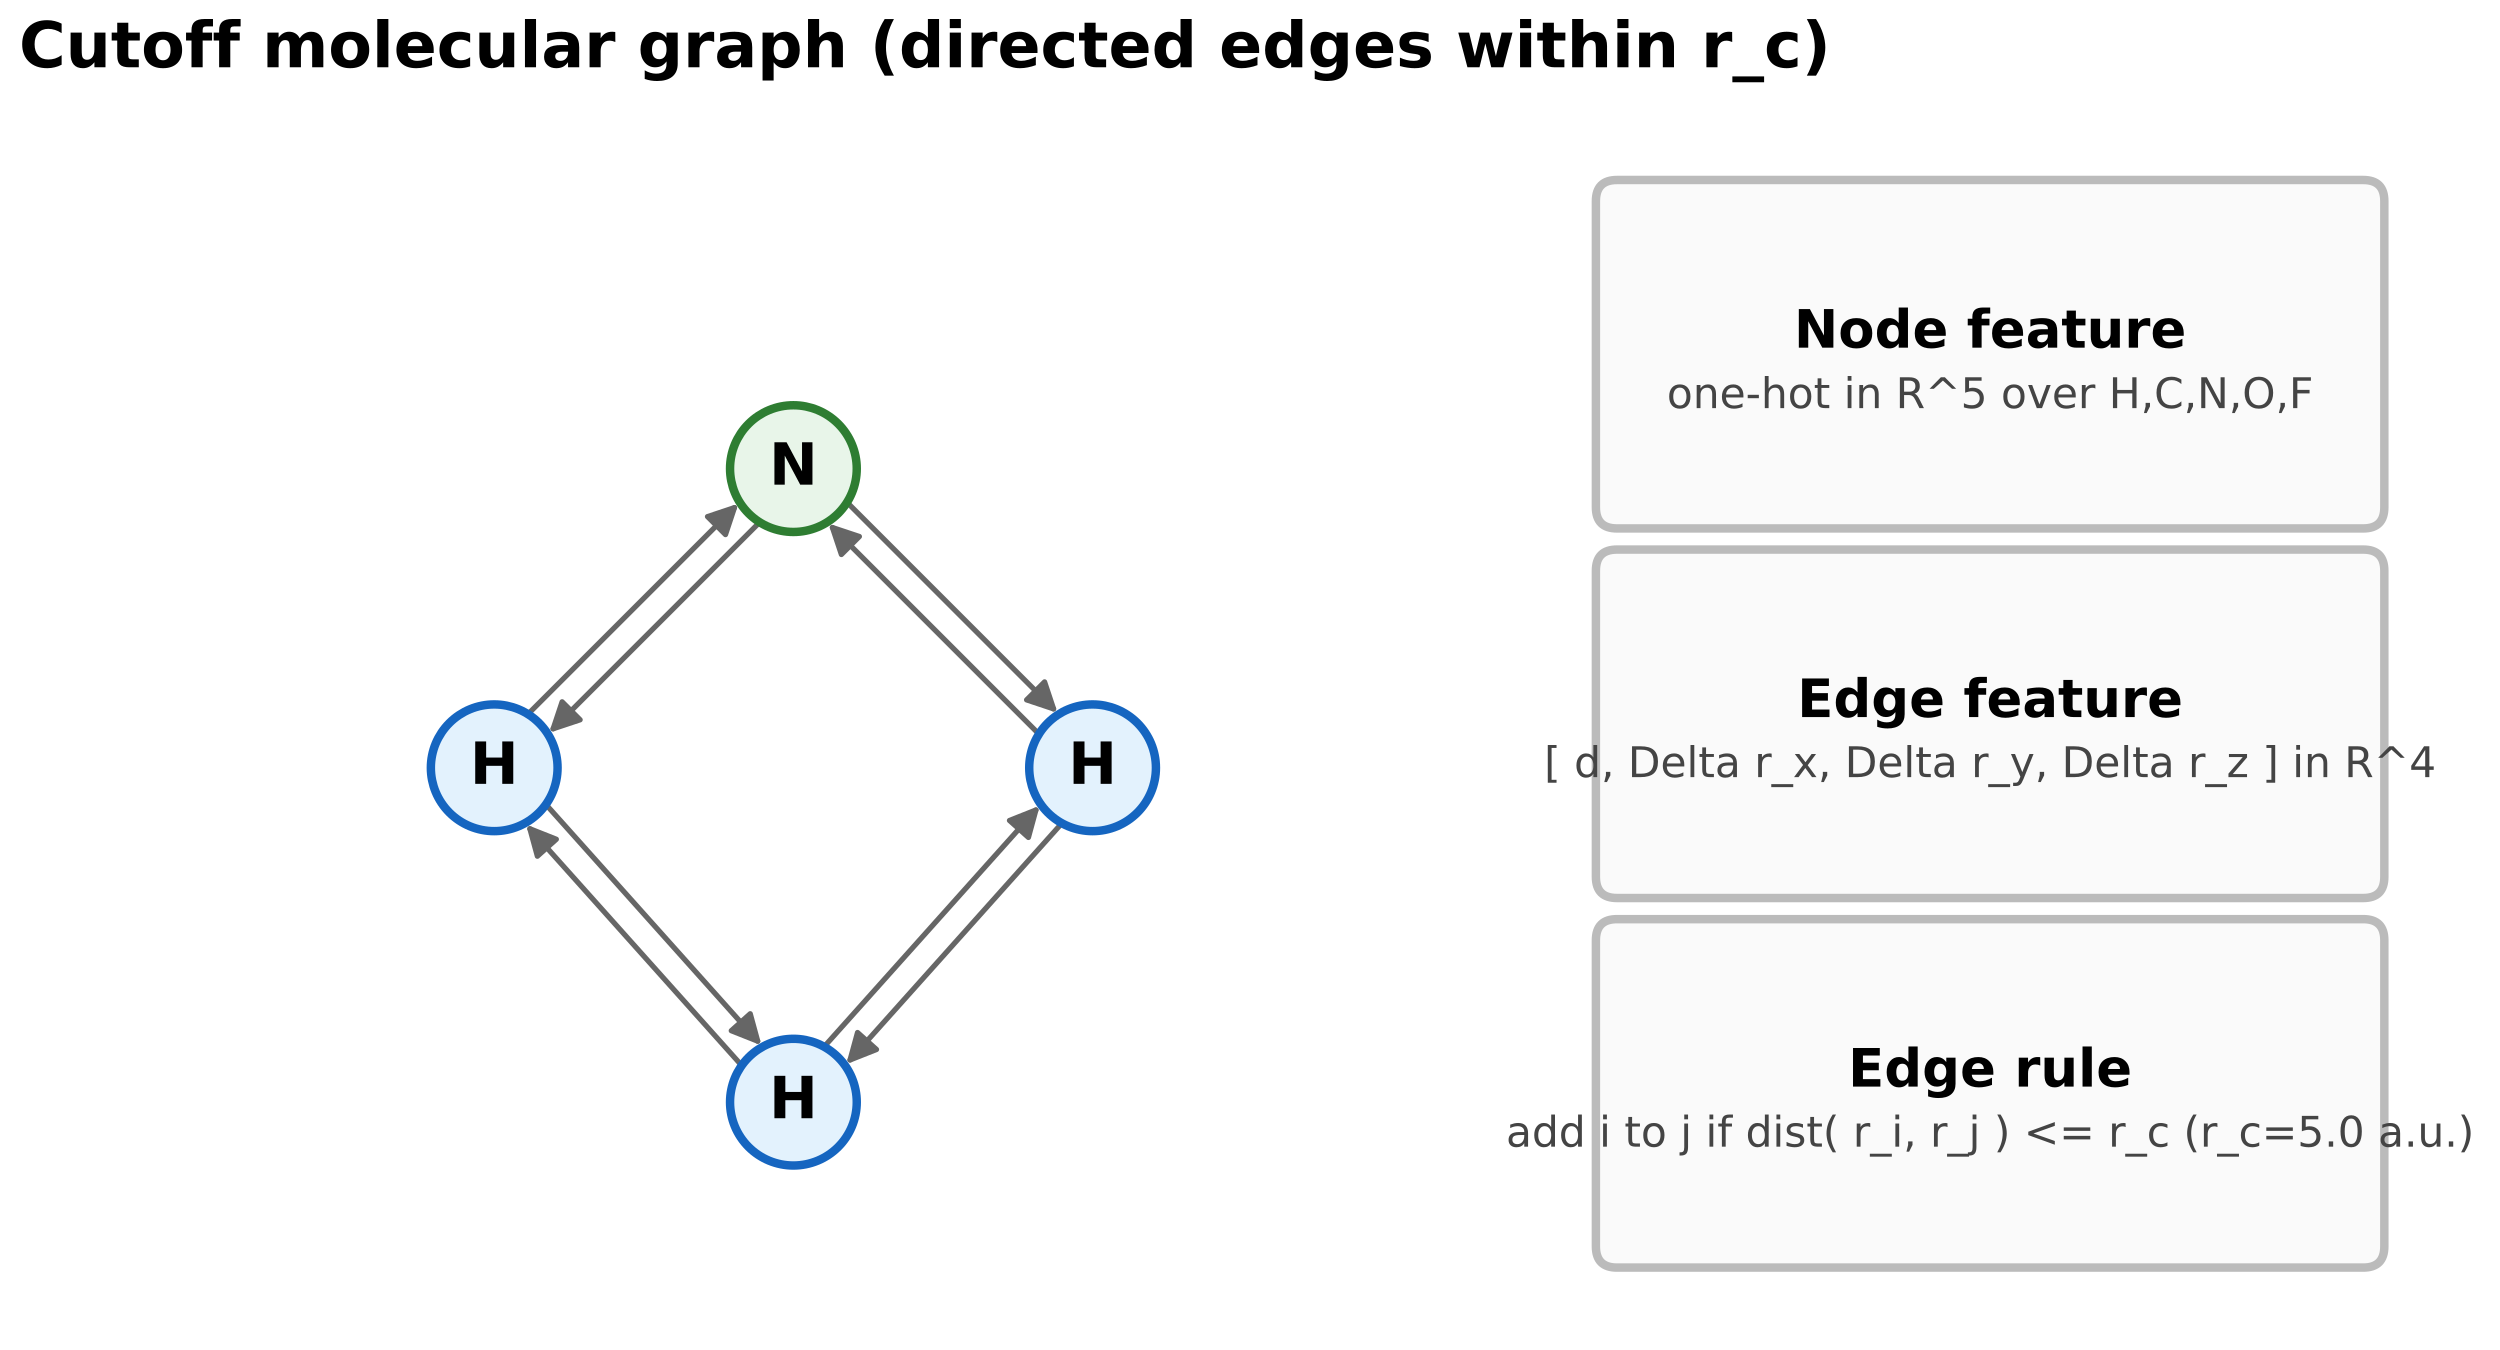
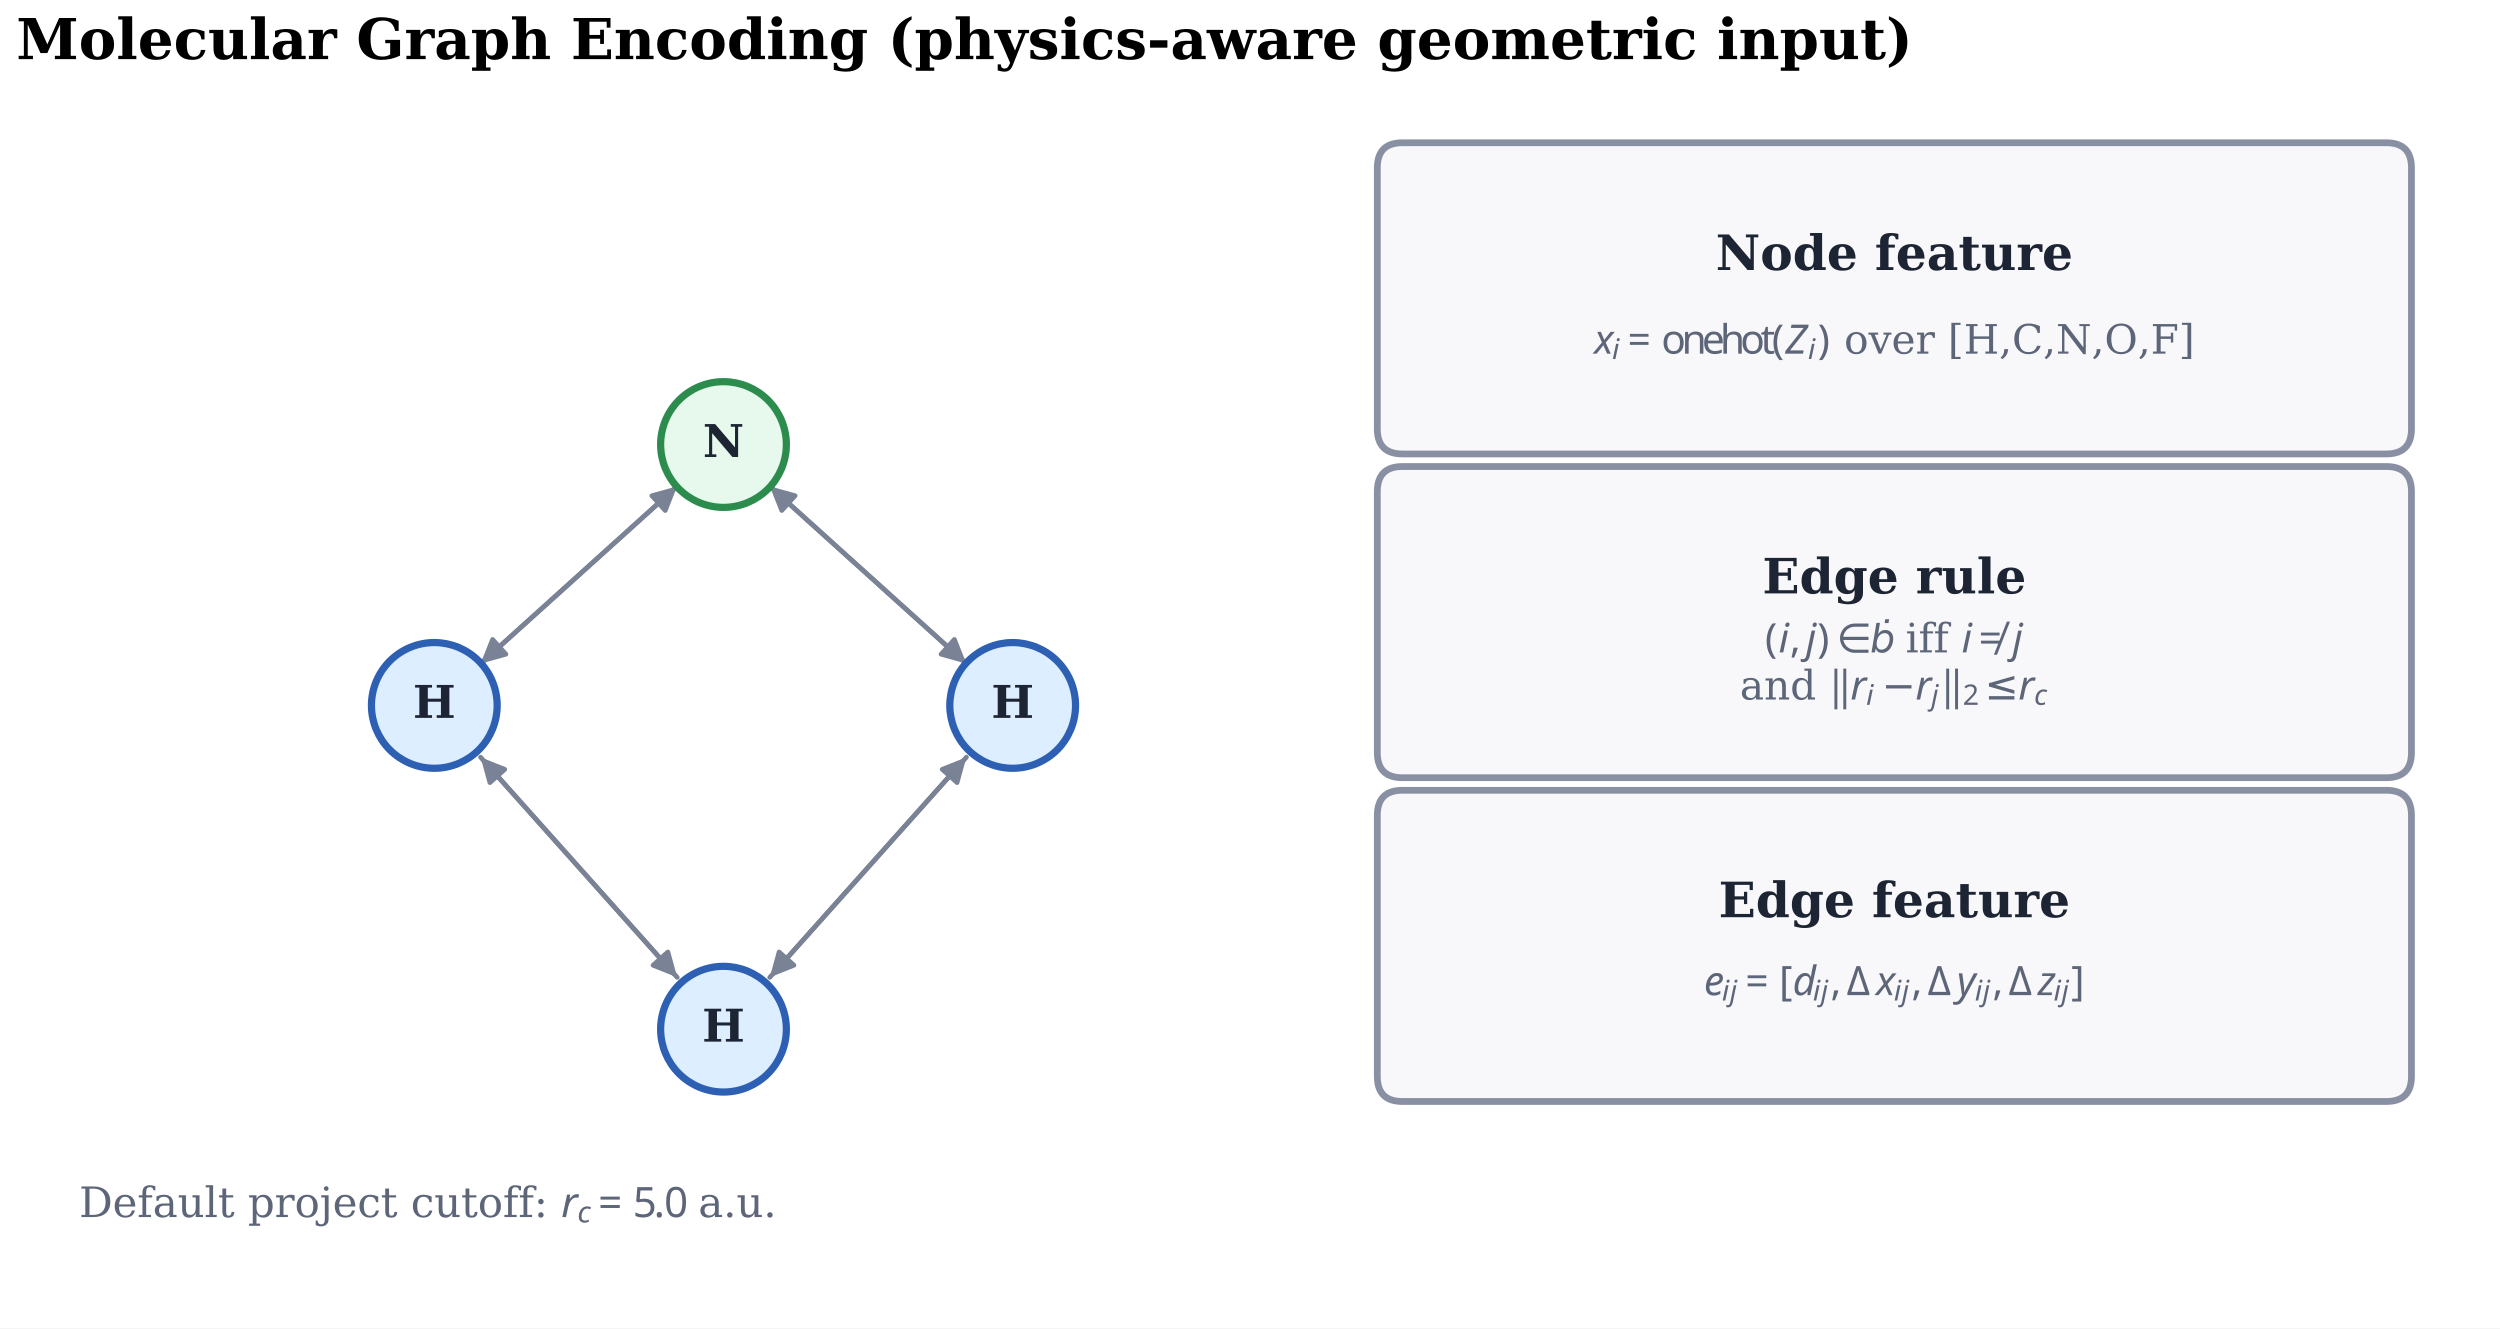
- <svg xmlns="http://www.w3.org/2000/svg" width="472.531pt" height="255.166pt" viewBox="0 0 472.531 255.166" version="1.1">
+ <svg xmlns="http://www.w3.org/2000/svg" width="553.995pt" height="294.354pt" viewBox="0 0 553.995 294.354" version="1.1">
  <defs>
    <style type="text/css">*{stroke-linejoin: round; stroke-linecap: butt}</style>
  </defs>
  <g id="figure_1">
    <g id="patch_1">
-       <path d="M 0 255.166  L 472.531 255.166  L 472.531 0  L 0 0  z " style="fill: #ffffff" />
+       <path d="M -0 294.354  L 553.995 294.354  L 553.995 0  L -0 0  z " style="fill: #ffffff" />
    </g>
    <g id="axes_1">
      <g id="patch_2">
-         <path d="M 143.376 98.922  Q 123.569 118.729 104.553 137.745  " clip-path="url(#p17b37f6c6c)" style="fill: none; stroke: #666666; stroke-linecap: round" />
-         <path d="M 109.644 136.048  L 104.553 137.745  L 106.25 132.654  z " clip-path="url(#p17b37f6c6c)" style="fill: #666666; stroke: #666666; stroke-linecap: round" />
+         <path d="M 150.071 107.755  Q 128.283 127.412 107.367 146.283  " clip-path="url(#peb39ca15fb)" style="fill: none; stroke: #7a8296; stroke-width: 1.05; stroke-linecap: round" />
+         <path d="M 112.107 144.969  L 107.367 146.283  L 109.16 141.702  z " clip-path="url(#peb39ca15fb)" style="fill: #7a8296; stroke: #7a8296; stroke-width: 1.05; stroke-linecap: round" />
      </g>
      <g id="patch_3">
-         <path d="M 160.311 95.158  Q 180.118 114.965 199.134 133.981  " clip-path="url(#p17b37f6c6c)" style="fill: none; stroke: #666666; stroke-linecap: round" />
-         <path d="M 197.437 128.89  L 199.134 133.981  L 194.043 132.284  z " clip-path="url(#p17b37f6c6c)" style="fill: #666666; stroke: #666666; stroke-linecap: round" />
+         <path d="M 170.578 107.755  Q 192.366 127.412 213.283 146.283  " clip-path="url(#peb39ca15fb)" style="fill: none; stroke: #7a8296; stroke-width: 1.05; stroke-linecap: round" />
+         <path d="M 211.489 141.702  L 213.283 146.283  L 208.542 144.969  z " clip-path="url(#peb39ca15fb)" style="fill: #7a8296; stroke: #7a8296; stroke-width: 1.05; stroke-linecap: round" />
      </g>
      <g id="patch_4">
-         <path d="M 99.999 134.772  Q 119.806 114.965 138.822 95.949  " clip-path="url(#p17b37f6c6c)" style="fill: none; stroke: #666666; stroke-linecap: round" />
-         <path d="M 133.731 97.646  L 138.822 95.949  L 137.125 101.04  z " clip-path="url(#p17b37f6c6c)" style="fill: #666666; stroke: #666666; stroke-linecap: round" />
+         <path d="M 106.495 147.069  Q 128.283 127.412 149.2 108.542  " clip-path="url(#peb39ca15fb)" style="fill: none; stroke: #7a8296; stroke-width: 1.05; stroke-linecap: round" />
+         <path d="M 144.459 109.856  L 149.2 108.542  L 147.406 113.123  z " clip-path="url(#peb39ca15fb)" style="fill: #7a8296; stroke: #7a8296; stroke-width: 1.05; stroke-linecap: round" />
      </g>
      <g id="patch_5">
-         <path d="M 103.381 152.271  Q 123.67 174.948 143.214 196.791  " clip-path="url(#p17b37f6c6c)" style="fill: none; stroke: #666666; stroke-linecap: round" />
-         <path d="M 141.802 191.614  L 143.214 196.791  L 138.225 194.814  z " clip-path="url(#p17b37f6c6c)" style="fill: #666666; stroke: #666666; stroke-linecap: round" />
+         <path d="M 106.495 167.798  Q 128.283 192.192 149.289 215.709  " clip-path="url(#peb39ca15fb)" style="fill: none; stroke: #7a8296; stroke-width: 1.05; stroke-linecap: round" />
+         <path d="M 147.999 210.962  L 149.289 215.709  L 144.717 213.893  z " clip-path="url(#peb39ca15fb)" style="fill: #7a8296; stroke: #7a8296; stroke-width: 1.05; stroke-linecap: round" />
      </g>
      <g id="patch_6">
-         <path d="M 196.161 138.535  Q 176.354 118.729 157.338 99.712  " clip-path="url(#p17b37f6c6c)" style="fill: none; stroke: #666666; stroke-linecap: round" />
-         <path d="M 159.035 104.804  L 157.338 99.712  L 162.429 101.409  z " clip-path="url(#p17b37f6c6c)" style="fill: #666666; stroke: #666666; stroke-linecap: round" />
+         <path d="M 214.154 147.069  Q 192.366 127.412 171.45 108.542  " clip-path="url(#peb39ca15fb)" style="fill: none; stroke: #7a8296; stroke-width: 1.05; stroke-linecap: round" />
+         <path d="M 173.243 113.123  L 171.45 108.542  L 176.19 109.856  z " clip-path="url(#peb39ca15fb)" style="fill: #7a8296; stroke: #7a8296; stroke-width: 1.05; stroke-linecap: round" />
      </g>
      <g id="patch_7">
-         <path d="M 200.509 155.82  Q 180.219 178.497 160.675 200.34  " clip-path="url(#p17b37f6c6c)" style="fill: none; stroke: #666666; stroke-linecap: round" />
-         <path d="M 165.664 198.363  L 160.675 200.34  L 162.087 195.162  z " clip-path="url(#p17b37f6c6c)" style="fill: #666666; stroke: #666666; stroke-linecap: round" />
+         <path d="M 214.154 167.798  Q 192.366 192.192 171.36 215.709  " clip-path="url(#peb39ca15fb)" style="fill: none; stroke: #7a8296; stroke-width: 1.05; stroke-linecap: round" />
+         <path d="M 175.932 213.893  L 171.36 215.709  L 172.65 210.962  z " clip-path="url(#peb39ca15fb)" style="fill: #7a8296; stroke: #7a8296; stroke-width: 1.05; stroke-linecap: round" />
      </g>
      <g id="patch_8">
-         <path d="M 139.994 201.173  Q 119.704 178.497 100.16 156.653  " clip-path="url(#p17b37f6c6c)" style="fill: none; stroke: #666666; stroke-linecap: round" />
-         <path d="M 101.572 161.831  L 100.16 156.653  L 105.149 158.63  z " clip-path="url(#p17b37f6c6c)" style="fill: #666666; stroke: #666666; stroke-linecap: round" />
+         <path d="M 150.071 216.585  Q 128.283 192.192 107.277 168.674  " clip-path="url(#peb39ca15fb)" style="fill: none; stroke: #7a8296; stroke-width: 1.05; stroke-linecap: round" />
+         <path d="M 108.567 173.421  L 107.277 168.674  L 111.849 170.49  z " clip-path="url(#peb39ca15fb)" style="fill: #7a8296; stroke: #7a8296; stroke-width: 1.05; stroke-linecap: round" />
      </g>
      <g id="patch_9">
-         <path d="M 155.963 197.624  Q 176.253 174.948 195.797 153.104  " clip-path="url(#p17b37f6c6c)" style="fill: none; stroke: #666666; stroke-linecap: round" />
-         <path d="M 190.808 155.081  L 195.797 153.104  L 194.385 158.282  z " clip-path="url(#p17b37f6c6c)" style="fill: #666666; stroke: #666666; stroke-linecap: round" />
+         <path d="M 170.578 216.585  Q 192.366 192.192 213.372 168.674  " clip-path="url(#peb39ca15fb)" style="fill: none; stroke: #7a8296; stroke-width: 1.05; stroke-linecap: round" />
+         <path d="M 208.8 170.49  L 213.372 168.674  L 212.082 173.421  z " clip-path="url(#peb39ca15fb)" style="fill: #7a8296; stroke: #7a8296; stroke-width: 1.05; stroke-linecap: round" />
      </g>
      <g id="patch_10">
-         <path d="M 149.962 100.548  C 153.137 100.548 156.184 99.286 158.429 97.04  C 160.675 94.795 161.937 91.748 161.937 88.573  C 161.937 85.397 160.675 82.351 158.429 80.105  C 156.184 77.859 153.137 76.597 149.962 76.597  C 146.786 76.597 143.74 77.859 141.494 80.105  C 139.248 82.351 137.987 85.397 137.987 88.573  C 137.987 91.748 139.248 94.795 141.494 97.04  C 143.74 99.286 146.786 100.548 149.962 100.548  z " clip-path="url(#p17b37f6c6c)" style="fill: #e8f5e9; stroke: #2e7d32; stroke-width: 1.6; stroke-linejoin: miter" />
+         <path d="M 160.325 112.436  C 164.019 112.436 167.563 110.968 170.175 108.356  C 172.788 105.743 174.256 102.2 174.256 98.505  C 174.256 94.811 172.788 91.267 170.175 88.654  C 167.563 86.042 164.019 84.574 160.325 84.574  C 156.63 84.574 153.086 86.042 150.474 88.654  C 147.861 91.267 146.394 94.811 146.394 98.505  C 146.394 102.2 147.861 105.743 150.474 108.356  C 153.086 110.968 156.63 112.436 160.325 112.436  z " clip-path="url(#peb39ca15fb)" style="fill: #e7f8ec; stroke: #2c8c4d; stroke-width: 1.6; stroke-linejoin: miter" />
      </g>
      <g id="patch_11">
-         <path d="M 93.413 157.096  C 96.589 157.096 99.635 155.835 101.88 153.589  C 104.126 151.343 105.388 148.297 105.388 145.121  C 105.388 141.946 104.126 138.899 101.88 136.654  C 99.635 134.408 96.589 133.146 93.413 133.146  C 90.237 133.146 87.191 134.408 84.945 136.654  C 82.7 138.899 81.438 141.946 81.438 145.121  C 81.438 148.297 82.7 151.343 84.945 153.589  C 87.191 155.835 90.237 157.096 93.413 157.096  z " clip-path="url(#p17b37f6c6c)" style="fill: #e3f2fd; stroke: #1565c0; stroke-width: 1.6; stroke-linejoin: miter" />
+         <path d="M 96.242 170.25  C 99.936 170.25 103.48 168.782 106.092 166.17  C 108.705 163.557 110.173 160.014 110.173 156.319  C 110.173 152.625 108.705 149.081 106.092 146.468  C 103.48 143.856 99.936 142.388 96.242 142.388  C 92.547 142.388 89.003 143.856 86.391 146.468  C 83.778 149.081 82.311 152.625 82.311 156.319  C 82.311 160.014 83.778 163.557 86.391 166.17  C 89.003 168.782 92.547 170.25 96.242 170.25  z " clip-path="url(#peb39ca15fb)" style="fill: #dceeff; stroke: #2d5fb3; stroke-width: 1.6; stroke-linejoin: miter" />
      </g>
      <g id="patch_12">
-         <path d="M 206.51 157.096  C 209.686 157.096 212.732 155.835 214.978 153.589  C 217.224 151.343 218.485 148.297 218.485 145.121  C 218.485 141.946 217.224 138.899 214.978 136.654  C 212.732 134.408 209.686 133.146 206.51 133.146  C 203.335 133.146 200.288 134.408 198.043 136.654  C 195.797 138.899 194.535 141.946 194.535 145.121  C 194.535 148.297 195.797 151.343 198.043 153.589  C 200.288 155.835 203.335 157.096 206.51 157.096  z " clip-path="url(#p17b37f6c6c)" style="fill: #e3f2fd; stroke: #1565c0; stroke-width: 1.6; stroke-linejoin: miter" />
+         <path d="M 224.408 170.25  C 228.102 170.25 231.646 168.782 234.258 166.17  C 236.871 163.557 238.339 160.014 238.339 156.319  C 238.339 152.625 236.871 149.081 234.258 146.468  C 231.646 143.856 228.102 142.388 224.408 142.388  C 220.713 142.388 217.169 143.856 214.557 146.468  C 211.944 149.081 210.476 152.625 210.476 156.319  C 210.476 160.014 211.944 163.557 214.557 166.17  C 217.169 168.782 220.713 170.25 224.408 170.25  z " clip-path="url(#peb39ca15fb)" style="fill: #dceeff; stroke: #2d5fb3; stroke-width: 1.6; stroke-linejoin: miter" />
      </g>
      <g id="patch_13">
-         <path d="M 149.962 220.298  C 153.137 220.298 156.184 219.036 158.429 216.791  C 160.675 214.545 161.937 211.499 161.937 208.323  C 161.937 205.147 160.675 202.101 158.429 199.855  C 156.184 197.61 153.137 196.348 149.962 196.348  C 146.786 196.348 143.74 197.61 141.494 199.855  C 139.248 202.101 137.987 205.147 137.987 208.323  C 137.987 211.499 139.248 214.545 141.494 216.791  C 143.74 219.036 146.786 220.298 149.962 220.298  z " clip-path="url(#p17b37f6c6c)" style="fill: #e3f2fd; stroke: #1565c0; stroke-width: 1.6; stroke-linejoin: miter" />
+         <path d="M 160.325 241.995  C 164.019 241.995 167.563 240.527 170.175 237.915  C 172.788 235.303 174.256 231.759 174.256 228.064  C 174.256 224.37 172.788 220.826 170.175 218.213  C 167.563 215.601 164.019 214.133 160.325 214.133  C 156.63 214.133 153.086 215.601 150.474 218.213  C 147.861 220.826 146.394 224.37 146.394 228.064  C 146.394 231.759 147.861 235.303 150.474 237.915  C 153.086 240.527 156.63 241.995 160.325 241.995  z " clip-path="url(#peb39ca15fb)" style="fill: #dceeff; stroke: #2d5fb3; stroke-width: 1.6; stroke-linejoin: miter" />
      </g>
      <g id="patch_14">
-         <path d="M 305.637 99.882  L 446.676 99.882  Q 450.668 99.882 450.668 95.891  L 450.668 38.011  Q 450.668 34.02 446.676 34.02  L 305.637 34.02  Q 301.645 34.02 301.645 38.011  L 301.645 95.891  Q 301.645 99.882 305.637 99.882  z " clip-path="url(#p17b37f6c6c)" style="fill: #fafafa; stroke: #bbbbbb; stroke-width: 1.6; stroke-linejoin: miter" />
+         <path d="M 310.78 100.595  L 528.802 100.595  Q 534.374 100.595 534.374 95.022  L 534.374 37.208  Q 534.374 31.636 528.802 31.636  L 310.78 31.636  Q 305.208 31.636 305.208 37.208  L 305.208 95.022  Q 305.208 100.595 310.78 100.595  z " clip-path="url(#peb39ca15fb)" style="fill: #f8f8fb; stroke: #8a90a3; stroke-width: 1.5; stroke-linejoin: miter" />
      </g>
      <g id="patch_15">
-         <path d="M 305.637 169.737  L 446.676 169.737  Q 450.668 169.737 450.668 165.745  L 450.668 107.866  Q 450.668 103.874 446.676 103.874  L 305.637 103.874  Q 301.645 103.874 301.645 107.866  L 301.645 165.745  Q 301.645 169.737 305.637 169.737  z " clip-path="url(#p17b37f6c6c)" style="fill: #fafafa; stroke: #bbbbbb; stroke-width: 1.6; stroke-linejoin: miter" />
+         <path d="M 310.78 172.34  L 528.802 172.34  Q 534.374 172.34 534.374 166.767  L 534.374 108.953  Q 534.374 103.381 528.802 103.381  L 310.78 103.381  Q 305.208 103.381 305.208 108.953  L 305.208 166.767  Q 305.208 172.34 310.78 172.34  z " clip-path="url(#peb39ca15fb)" style="fill: #f8f8fb; stroke: #8a90a3; stroke-width: 1.5; stroke-linejoin: miter" />
      </g>
      <g id="patch_16">
-         <path d="M 305.637 239.591  L 446.676 239.591  Q 450.668 239.591 450.668 235.599  L 450.668 177.72  Q 450.668 173.728 446.676 173.728  L 305.637 173.728  Q 301.645 173.728 301.645 177.72  L 301.645 235.599  Q 301.645 239.591 305.637 239.591  z " clip-path="url(#p17b37f6c6c)" style="fill: #fafafa; stroke: #bbbbbb; stroke-width: 1.6; stroke-linejoin: miter" />
+         <path d="M 310.78 244.085  L 528.802 244.085  Q 534.374 244.085 534.374 238.513  L 534.374 180.699  Q 534.374 175.126 528.802 175.126  L 310.78 175.126  Q 305.208 175.126 305.208 180.699  L 305.208 238.513  Q 305.208 244.085 310.78 244.085  z " clip-path="url(#peb39ca15fb)" style="fill: #f8f8fb; stroke: #8a90a3; stroke-width: 1.5; stroke-linejoin: miter" />
      </g>
      <g id="text_1">
-         <text style="font-weight: 700; font-size: 11px; font-family: 'DejaVu Sans'; text-anchor: middle" x="149.962" y="91.608" transform="rotate(-0 149.9616 91.60784)">N</text>
+         <text style="font-weight: 600; font-size: 10px; font-family: 'DejaVu Serif'; text-anchor: middle; fill: #1d2433" x="160.325" y="101.265" transform="rotate(-0 160.3246 101.2646)">N</text>
      </g>
      <g id="text_2">
-         <text style="font-weight: 700; font-size: 11px; font-family: 'DejaVu Sans'; text-anchor: middle" x="93.413" y="148.157" transform="rotate(-0 93.4128 148.1566)">H</text>
+         <text style="font-weight: 600; font-size: 10px; font-family: 'DejaVu Serif'; text-anchor: middle; fill: #1d2433" x="96.242" y="159.079" transform="rotate(-0 96.24166 159.0785)">H</text>
      </g>
      <g id="text_3">
-         <text style="font-weight: 700; font-size: 11px; font-family: 'DejaVu Sans'; text-anchor: middle" x="206.51" y="148.157" transform="rotate(-0 206.5104 148.1566)">H</text>
+         <text style="font-weight: 600; font-size: 10px; font-family: 'DejaVu Serif'; text-anchor: middle; fill: #1d2433" x="224.408" y="159.079" transform="rotate(-0 224.4076 159.0785)">H</text>
      </g>
      <g id="text_4">
-         <text style="font-weight: 700; font-size: 11px; font-family: 'DejaVu Sans'; text-anchor: middle" x="149.962" y="211.358" transform="rotate(-0 149.9616 211.3582)">H</text>
+         <text style="font-weight: 600; font-size: 10px; font-family: 'DejaVu Serif'; text-anchor: middle; fill: #1d2433" x="160.325" y="230.824" transform="rotate(-0 160.3246 230.8236)">H</text>
      </g>
      <g id="text_5">
-         <text style="font-weight: 700; font-size: 10px; font-family: 'DejaVu Sans'; text-anchor: middle" x="376.157" y="65.719" transform="rotate(-0 376.1568 65.71862)">Node feature</text>
+         <g clip-path="url(#p88b1297126)">
+           <text style="font-weight: 600; font-size: 10.8px; font-family: 'DejaVu Serif'; text-anchor: middle; fill: #1d2433" x="419.791" y="59.831" transform="rotate(-0 419.7909 59.83139)">Node feature</text>
+         </g>
      </g>
      <g id="text_6">
-         <text style="font-size: 8px; font-family: 'DejaVu Sans'; text-anchor: middle; fill: #444444" x="376.157" y="77.142" transform="rotate(-0 376.1568 77.14178)">one-hot in R^5 over H,C,N,O,F</text>
+         <g clip-path="url(#p43ef35b33f)">
+           <g style="fill: #5d6578" transform="translate(353.2359 78.52476)">
+             <text>
+               <tspan x="0" y="-0.156" style="font-style: italic; font-size: 9px; font-family: 'STIXGeneral'; fill: #5d6578">x</tspan>
+               <tspan x="42.403" y="-0.156" style="font-style: italic; font-size: 9px; font-family: 'STIXGeneral'; fill: #5d6578">Z</tspan>
+               <tspan x="3.996" y="1.034" style="font-style: italic; font-size: 6.3px; font-family: 'STIXGeneral'; fill: #5d6578">i</tspan>
+               <tspan x="47.407" y="1.034" style="font-style: italic; font-size: 6.3px; font-family: 'STIXGeneral'; fill: #5d6578">i</tspan>
+               <tspan x="7.444" y="-0.156" style="font-size: 9px; font-family: 'STIXGeneral'; fill: #5d6578">=</tspan>
+               <tspan x="14.908" y="-0.156" style="font-size: 9px; font-family: 'STIXGeneral'; fill: #5d6578">o</tspan>
+               <tspan x="19.408" y="-0.156" style="font-size: 9px; font-family: 'STIXGeneral'; fill: #5d6578">n</tspan>
+               <tspan x="23.908" y="-0.156" style="font-size: 9px; font-family: 'STIXGeneral'; fill: #5d6578">e</tspan>
+               <tspan x="27.904" y="-0.156" style="font-size: 9px; font-family: 'STIXGeneral'; fill: #5d6578">h</tspan>
+               <tspan x="32.404" y="-0.156" style="font-size: 9px; font-family: 'STIXGeneral'; fill: #5d6578">o</tspan>
+               <tspan x="36.904" y="-0.156" style="font-size: 9px; font-family: 'STIXGeneral'; fill: #5d6578">t</tspan>
+               <tspan x="39.406" y="-0.156" style="font-size: 9px; font-family: 'STIXGeneral'; fill: #5d6578">(</tspan>
+               <tspan x="49.556" y="-0.156" style="font-size: 9px; font-family: 'STIXGeneral'; fill: #5d6578">)</tspan>
+               <tspan x="52.553" y="-0.156" style="font-size: 9px; font-family: 'DejaVu Serif'; fill: #5d6578"> </tspan>
+               <tspan x="55.414" y="-0.156" style="font-size: 9px; font-family: 'DejaVu Serif'; fill: #5d6578">o</tspan>
+               <tspan x="60.832" y="-0.156" style="font-size: 9px; font-family: 'DejaVu Serif'; fill: #5d6578">v</tspan>
+               <tspan x="65.917" y="-0.156" style="font-size: 9px; font-family: 'DejaVu Serif'; fill: #5d6578">e</tspan>
+               <tspan x="71.243" y="-0.156" style="font-size: 9px; font-family: 'DejaVu Serif'; fill: #5d6578">r</tspan>
+               <tspan x="75.545" y="-0.156" style="font-size: 9px; font-family: 'DejaVu Serif'; fill: #5d6578"> </tspan>
+               <tspan x="78.406" y="-0.156" style="font-size: 9px; font-family: 'DejaVu Serif'; fill: #5d6578">[</tspan>
+               <tspan x="81.917" y="-0.156" style="font-size: 9px; font-family: 'DejaVu Serif'; fill: #5d6578">H</tspan>
+               <tspan x="89.766" y="-0.156" style="font-size: 9px; font-family: 'DejaVu Serif'; fill: #5d6578">,</tspan>
+               <tspan x="92.626" y="-0.156" style="font-size: 9px; font-family: 'DejaVu Serif'; fill: #5d6578">C</tspan>
+               <tspan x="99.513" y="-0.156" style="font-size: 9px; font-family: 'DejaVu Serif'; fill: #5d6578">,</tspan>
+               <tspan x="102.374" y="-0.156" style="font-size: 9px; font-family: 'DejaVu Serif'; fill: #5d6578">N</tspan>
+               <tspan x="110.249" y="-0.156" style="font-size: 9px; font-family: 'DejaVu Serif'; fill: #5d6578">,</tspan>
+               <tspan x="113.109" y="-0.156" style="font-size: 9px; font-family: 'DejaVu Serif'; fill: #5d6578">O</tspan>
+               <tspan x="120.488" y="-0.156" style="font-size: 9px; font-family: 'DejaVu Serif'; fill: #5d6578">,</tspan>
+               <tspan x="123.349" y="-0.156" style="font-size: 9px; font-family: 'DejaVu Serif'; fill: #5d6578">F</tspan>
+               <tspan x="129.593" y="-0.156" style="font-size: 9px; font-family: 'DejaVu Serif'; fill: #5d6578">]</tspan>
+             </text>
+           </g>
+         </g>
      </g>
      <g id="text_7">
-         <text style="font-weight: 700; font-size: 10px; font-family: 'DejaVu Sans'; text-anchor: middle" x="376.157" y="135.534" transform="rotate(-0 376.1568 135.534)">Edge feature</text>
+         <g clip-path="url(#pcb7728d6fb)">
+           <text style="font-weight: 600; font-size: 10.8px; font-family: 'DejaVu Serif'; text-anchor: middle; fill: #1d2433" x="419.791" y="131.5" transform="rotate(-0 419.7909 131.4997)">Edge rule</text>
+         </g>
      </g>
      <g id="text_8">
-         <text style="font-size: 8px; font-family: 'DejaVu Sans'; text-anchor: middle; fill: #444444" x="376.157" y="146.885" transform="rotate(-0 376.1568 146.8849)">[ d, Delta r_x, Delta r_y, Delta r_z ] in R^4</text>
+         <g clip-path="url(#p6fb58ea915)">
+           <g style="fill: #5d6578" transform="translate(391.1259 144.7264)">
+             <text>
+               <tspan x="0" y="-0.156" style="font-size: 9px; font-family: 'STIXGeneral'; fill: #5d6578">(</tspan>
+               <tspan x="5.499" y="-0.156" style="font-size: 9px; font-family: 'STIXGeneral'; fill: #5d6578">,</tspan>
+               <tspan x="11.551" y="-0.156" style="font-size: 9px; font-family: 'STIXGeneral'; fill: #5d6578">)</tspan>
+               <tspan x="15.847" y="-0.156" style="font-size: 9px; font-family: 'STIXGeneral'; fill: #5d6578">∈</tspan>
+               <tspan x="47.353" y="-0.156" style="font-size: 9px; font-family: 'STIXGeneral'; fill: #5d6578">≠</tspan>
+               <tspan x="2.997" y="-0.156" style="font-style: italic; font-size: 9px; font-family: 'STIXGeneral'; fill: #5d6578">i</tspan>
+               <tspan x="9.049" y="-0.156" style="font-style: italic; font-size: 9px; font-family: 'STIXGeneral'; fill: #5d6578">j</tspan>
+               <tspan x="43.551" y="-0.156" style="font-style: italic; font-size: 9px; font-family: 'STIXGeneral'; fill: #5d6578">i</tspan>
+               <tspan x="54.817" y="-0.156" style="font-style: italic; font-size: 9px; font-family: 'STIXGeneral'; fill: #5d6578">j</tspan>
+               <tspan x="23.312" y="-0.156" style="font-style: italic; font-size: 9px; font-family: 'STIXNonUnicode'; fill: #5d6578"></tspan>
+               <tspan x="28.289" y="-0.156" style="font-size: 9px; font-family: 'DejaVu Serif'; fill: #5d6578"> </tspan>
+               <tspan x="31.15" y="-0.156" style="font-size: 9px; font-family: 'DejaVu Serif'; fill: #5d6578">i</tspan>
+               <tspan x="34.028" y="-0.156" style="font-size: 9px; font-family: 'DejaVu Serif'; fill: #5d6578">f</tspan>
+               <tspan x="37.359" y="-0.156" style="font-size: 9px; font-family: 'DejaVu Serif'; fill: #5d6578">f</tspan>
+               <tspan x="40.69" y="-0.156" style="font-size: 9px; font-family: 'DejaVu Serif'; fill: #5d6578"> </tspan>
+             </text>
+           </g>
+         </g>
+         <g clip-path="url(#p9741b37543)">
+           <g style="fill: #5d6578" transform="translate(385.5459 155.1664)">
+             <text>
+               <tspan x="0" y="-0.156" style="font-size: 9px; font-family: 'DejaVu Serif'; fill: #5d6578">a</tspan>
+               <tspan x="5.366" y="-0.156" style="font-size: 9px; font-family: 'DejaVu Serif'; fill: #5d6578">n</tspan>
+               <tspan x="11.162" y="-0.156" style="font-size: 9px; font-family: 'DejaVu Serif'; fill: #5d6578">d</tspan>
+               <tspan x="16.923" y="-0.156" style="font-size: 9px; font-family: 'DejaVu Serif'; fill: #5d6578"> </tspan>
+               <tspan x="19.784" y="-0.156" style="font-size: 9px; font-family: 'STIXGeneral'; fill: #5d6578">‖</tspan>
+               <tspan x="31.44" y="-0.156" style="font-size: 9px; font-family: 'STIXGeneral'; fill: #5d6578">−</tspan>
+               <tspan x="44.554" y="-0.156" style="font-size: 9px; font-family: 'STIXGeneral'; fill: #5d6578">‖</tspan>
+               <tspan x="54.246" y="-0.156" style="font-size: 9px; font-family: 'STIXGeneral'; fill: #5d6578">≤</tspan>
+               <tspan x="24.491" y="-0.156" style="font-style: italic; font-size: 9px; font-family: 'STIXGeneral'; fill: #5d6578">r</tspan>
+               <tspan x="38.905" y="-0.156" style="font-style: italic; font-size: 9px; font-family: 'STIXGeneral'; fill: #5d6578">r</tspan>
+               <tspan x="61.711" y="-0.156" style="font-style: italic; font-size: 9px; font-family: 'STIXGeneral'; fill: #5d6578">r</tspan>
+               <tspan x="27.992" y="1.034" style="font-style: italic; font-size: 6.3px; font-family: 'STIXGeneral'; fill: #5d6578">i</tspan>
+               <tspan x="42.406" y="1.034" style="font-style: italic; font-size: 6.3px; font-family: 'STIXGeneral'; fill: #5d6578">j</tspan>
+               <tspan x="65.212" y="1.034" style="font-style: italic; font-size: 6.3px; font-family: 'STIXGeneral'; fill: #5d6578">c</tspan>
+               <tspan x="49.4" y="1.034" style="font-size: 6.3px; font-family: 'STIXGeneral'; fill: #5d6578">2</tspan>
+             </text>
+           </g>
+         </g>
      </g>
      <g id="text_9">
-         <text style="font-weight: 700; font-size: 10px; font-family: 'DejaVu Sans'; text-anchor: middle" x="376.157" y="205.388" transform="rotate(-0 376.1568 205.3884)">Edge rule</text>
+         <g clip-path="url(#pa778f3391b)">
+           <text style="font-weight: 600; font-size: 10.8px; font-family: 'DejaVu Serif'; text-anchor: middle; fill: #1d2433" x="419.791" y="203.245" transform="rotate(-0 419.7909 203.2447)">Edge feature</text>
+         </g>
      </g>
      <g id="text_10">
-         <text style="font-size: 8px; font-family: 'DejaVu Sans'; text-anchor: middle; fill: #444444" x="376.157" y="216.739" transform="rotate(-0 376.1568 216.7393)">add i to j if dist( r_i, r_j ) &lt;= r_c  (r_c=5.0 a.u.)</text>
+         <g clip-path="url(#pa44255e804)">
+           <g style="fill: #5d6578" transform="translate(377.5809 221.3764)">
+             <text>
+               <tspan x="0" y="-0.859" style="font-style: italic; font-size: 9px; font-family: 'STIXGeneral'; fill: #5d6578">e</tspan>
+               <tspan x="19.657" y="-0.859" style="font-style: italic; font-size: 9px; font-family: 'STIXGeneral'; fill: #5d6578">d</tspan>
+               <tspan x="38.104" y="-0.859" style="font-style: italic; font-size: 9px; font-family: 'STIXGeneral'; fill: #5d6578">x</tspan>
+               <tspan x="56.047" y="-0.859" style="font-style: italic; font-size: 9px; font-family: 'STIXGeneral'; fill: #5d6578">y</tspan>
+               <tspan x="73.991" y="-0.859" style="font-style: italic; font-size: 9px; font-family: 'STIXGeneral'; fill: #5d6578">z</tspan>
+               <tspan x="3.996" y="0.331" style="font-style: italic; font-size: 6.3px; font-family: 'STIXGeneral'; fill: #5d6578">i</tspan>
+               <tspan x="5.747" y="0.331" style="font-style: italic; font-size: 6.3px; font-family: 'STIXGeneral'; fill: #5d6578">j</tspan>
+               <tspan x="24.157" y="0.331" style="font-style: italic; font-size: 6.3px; font-family: 'STIXGeneral'; fill: #5d6578">i</tspan>
+               <tspan x="25.908" y="0.331" style="font-style: italic; font-size: 6.3px; font-family: 'STIXGeneral'; fill: #5d6578">j</tspan>
+               <tspan x="42.1" y="0.331" style="font-style: italic; font-size: 6.3px; font-family: 'STIXGeneral'; fill: #5d6578">i</tspan>
+               <tspan x="43.852" y="0.331" style="font-style: italic; font-size: 6.3px; font-family: 'STIXGeneral'; fill: #5d6578">j</tspan>
+               <tspan x="60.043" y="0.331" style="font-style: italic; font-size: 6.3px; font-family: 'STIXGeneral'; fill: #5d6578">i</tspan>
+               <tspan x="61.795" y="0.331" style="font-style: italic; font-size: 6.3px; font-family: 'STIXGeneral'; fill: #5d6578">j</tspan>
+               <tspan x="77.492" y="0.331" style="font-style: italic; font-size: 6.3px; font-family: 'STIXGeneral'; fill: #5d6578">i</tspan>
+               <tspan x="79.243" y="0.331" style="font-style: italic; font-size: 6.3px; font-family: 'STIXGeneral'; fill: #5d6578">j</tspan>
+               <tspan x="9.195" y="-0.859" style="font-size: 9px; font-family: 'STIXGeneral'; fill: #5d6578">=</tspan>
+               <tspan x="16.66" y="-0.859" style="font-size: 9px; font-family: 'STIXGeneral'; fill: #5d6578">[</tspan>
+               <tspan x="28.057" y="-0.859" style="font-size: 9px; font-family: 'STIXGeneral'; fill: #5d6578">,</tspan>
+               <tspan x="31.606" y="-0.859" style="font-size: 9px; font-family: 'STIXGeneral'; fill: #5d6578">Δ</tspan>
+               <tspan x="46" y="-0.859" style="font-size: 9px; font-family: 'STIXGeneral'; fill: #5d6578">,</tspan>
+               <tspan x="49.549" y="-0.859" style="font-size: 9px; font-family: 'STIXGeneral'; fill: #5d6578">Δ</tspan>
+               <tspan x="63.943" y="-0.859" style="font-size: 9px; font-family: 'STIXGeneral'; fill: #5d6578">,</tspan>
+               <tspan x="67.493" y="-0.859" style="font-size: 9px; font-family: 'STIXGeneral'; fill: #5d6578">Δ</tspan>
+               <tspan x="81.391" y="-0.859" style="font-size: 9px; font-family: 'STIXGeneral'; fill: #5d6578">]</tspan>
+             </text>
+           </g>
+         </g>
      </g>
      <g id="text_11">
-         <text style="font-weight: 700; font-size: 12px; font-family: 'DejaVu Sans'; text-anchor: start" x="3.6" y="12.718" transform="rotate(-0 3.6 12.71813)">Cutoff molecular graph  (directed edges within r_c)</text>
+         <g style="fill: #5d6578" transform="translate(17.53108 269.8574)">
+           <text>
+             <tspan x="0" y="-0.156" style="font-size: 9.3px; font-family: 'DejaVu Serif'; fill: #5d6578">D</tspan>
+             <tspan x="7.416" y="-0.156" style="font-size: 9.3px; font-family: 'DejaVu Serif'; fill: #5d6578">e</tspan>
+             <tspan x="12.89" y="-0.156" style="font-size: 9.3px; font-family: 'DejaVu Serif'; fill: #5d6578">f</tspan>
+             <tspan x="16.314" y="-0.156" style="font-size: 9.3px; font-family: 'DejaVu Serif'; fill: #5d6578">a</tspan>
+             <tspan x="21.829" y="-0.156" style="font-size: 9.3px; font-family: 'DejaVu Serif'; fill: #5d6578">u</tspan>
+             <tspan x="27.786" y="-0.156" style="font-size: 9.3px; font-family: 'DejaVu Serif'; fill: #5d6578">l</tspan>
+             <tspan x="30.745" y="-0.156" style="font-size: 9.3px; font-family: 'DejaVu Serif'; fill: #5d6578">t</tspan>
+             <tspan x="34.462" y="-0.156" style="font-size: 9.3px; font-family: 'DejaVu Serif'; fill: #5d6578"> </tspan>
+             <tspan x="37.402" y="-0.156" style="font-size: 9.3px; font-family: 'DejaVu Serif'; fill: #5d6578">p</tspan>
+             <tspan x="43.323" y="-0.156" style="font-size: 9.3px; font-family: 'DejaVu Serif'; fill: #5d6578">r</tspan>
+             <tspan x="47.745" y="-0.156" style="font-size: 9.3px; font-family: 'DejaVu Serif'; fill: #5d6578">o</tspan>
+             <tspan x="53.314" y="-0.156" style="font-size: 9.3px; font-family: 'DejaVu Serif'; fill: #5d6578">j</tspan>
+             <tspan x="56.182" y="-0.156" style="font-size: 9.3px; font-family: 'DejaVu Serif'; fill: #5d6578">e</tspan>
+             <tspan x="61.656" y="-0.156" style="font-size: 9.3px; font-family: 'DejaVu Serif'; fill: #5d6578">c</tspan>
+             <tspan x="66.837" y="-0.156" style="font-size: 9.3px; font-family: 'DejaVu Serif'; fill: #5d6578">t</tspan>
+             <tspan x="70.554" y="-0.156" style="font-size: 9.3px; font-family: 'DejaVu Serif'; fill: #5d6578"> </tspan>
+             <tspan x="73.494" y="-0.156" style="font-size: 9.3px; font-family: 'DejaVu Serif'; fill: #5d6578">c</tspan>
+             <tspan x="78.675" y="-0.156" style="font-size: 9.3px; font-family: 'DejaVu Serif'; fill: #5d6578">u</tspan>
+             <tspan x="84.632" y="-0.156" style="font-size: 9.3px; font-family: 'DejaVu Serif'; fill: #5d6578">t</tspan>
+             <tspan x="88.349" y="-0.156" style="font-size: 9.3px; font-family: 'DejaVu Serif'; fill: #5d6578">o</tspan>
+             <tspan x="93.918" y="-0.156" style="font-size: 9.3px; font-family: 'DejaVu Serif'; fill: #5d6578">f</tspan>
+             <tspan x="97.342" y="-0.156" style="font-size: 9.3px; font-family: 'DejaVu Serif'; fill: #5d6578">f</tspan>
+             <tspan x="100.765" y="-0.156" style="font-size: 9.3px; font-family: 'DejaVu Serif'; fill: #5d6578">:</tspan>
+             <tspan x="103.882" y="-0.156" style="font-size: 9.3px; font-family: 'DejaVu Serif'; fill: #5d6578"> </tspan>
+             <tspan x="134.262" y="-0.156" style="font-size: 9.3px; font-family: 'DejaVu Serif'; fill: #5d6578"> </tspan>
+             <tspan x="137.203" y="-0.156" style="font-size: 9.3px; font-family: 'DejaVu Serif'; fill: #5d6578">a</tspan>
+             <tspan x="142.717" y="-0.156" style="font-size: 9.3px; font-family: 'DejaVu Serif'; fill: #5d6578">.</tspan>
+             <tspan x="145.658" y="-0.156" style="font-size: 9.3px; font-family: 'DejaVu Serif'; fill: #5d6578">u</tspan>
+             <tspan x="151.615" y="-0.156" style="font-size: 9.3px; font-family: 'DejaVu Serif'; fill: #5d6578">.</tspan>
+             <tspan x="106.822" y="-0.156" style="font-style: italic; font-size: 9.3px; font-family: 'STIXGeneral'; fill: #5d6578">r</tspan>
+             <tspan x="110.42" y="1.034" style="font-style: italic; font-size: 6.51px; font-family: 'STIXGeneral'; fill: #5d6578">c</tspan>
+             <tspan x="115.028" y="-0.156" style="font-size: 9.3px; font-family: 'STIXGeneral'; fill: #5d6578">=</tspan>
+             <tspan x="122.7" y="-0.156" style="font-size: 9.3px; font-family: 'STIXGeneral'; fill: #5d6578">5</tspan>
+             <tspan x="127.325" y="-0.156" style="font-size: 9.3px; font-family: 'STIXGeneral'; fill: #5d6578">.</tspan>
+             <tspan x="129.637" y="-0.156" style="font-size: 9.3px; font-family: 'STIXGeneral'; fill: #5d6578">0</tspan>
+           </text>
+         </g>
+       </g>
+       <g id="text_12">
+         <text style="font-weight: 600; font-size: 12.5px; font-family: 'DejaVu Serif'; text-anchor: start" x="3.6" y="13.098" transform="rotate(-0 3.6 13.09805)">Molecular Graph Encoding (physics-aware geometric input)</text>
      </g>
    </g>
  </g>
  <defs>
-     <clipPath id="p17b37f6c6c">
-       <rect x="3.6" y="18.718" width="459.043" height="232.848" />
+     <clipPath id="peb39ca15fb">
+       <rect x="3.6" y="19.098" width="546.795" height="271.656" />
+     </clipPath>
+     <clipPath id="p88b1297126">
+       <path d="M 310.78 100.595  L 528.802 100.595  Q 534.374 100.595 534.374 95.022  L 534.374 37.208  Q 534.374 31.636 528.802 31.636  L 310.78 31.636  Q 305.208 31.636 305.208 37.208  L 305.208 95.022  Q 305.208 100.595 310.78 100.595  z " />
+     </clipPath>
+     <clipPath id="p43ef35b33f">
+       <path d="M 310.78 100.595  L 528.802 100.595  Q 534.374 100.595 534.374 95.022  L 534.374 37.208  Q 534.374 31.636 528.802 31.636  L 310.78 31.636  Q 305.208 31.636 305.208 37.208  L 305.208 95.022  Q 305.208 100.595 310.78 100.595  z " />
+     </clipPath>
+     <clipPath id="pcb7728d6fb">
+       <path d="M 310.78 172.34  L 528.802 172.34  Q 534.374 172.34 534.374 166.767  L 534.374 108.953  Q 534.374 103.381 528.802 103.381  L 310.78 103.381  Q 305.208 103.381 305.208 108.953  L 305.208 166.767  Q 305.208 172.34 310.78 172.34  z " />
+     </clipPath>
+     <clipPath id="p6fb58ea915">
+       <path d="M 310.78 172.34  L 528.802 172.34  Q 534.374 172.34 534.374 166.767  L 534.374 108.953  Q 534.374 103.381 528.802 103.381  L 310.78 103.381  Q 305.208 103.381 305.208 108.953  L 305.208 166.767  Q 305.208 172.34 310.78 172.34  z " />
+     </clipPath>
+     <clipPath id="p9741b37543">
+       <path d="M 310.78 172.34  L 528.802 172.34  Q 534.374 172.34 534.374 166.767  L 534.374 108.953  Q 534.374 103.381 528.802 103.381  L 310.78 103.381  Q 305.208 103.381 305.208 108.953  L 305.208 166.767  Q 305.208 172.34 310.78 172.34  z " />
+     </clipPath>
+     <clipPath id="pa778f3391b">
+       <path d="M 310.78 244.085  L 528.802 244.085  Q 534.374 244.085 534.374 238.513  L 534.374 180.699  Q 534.374 175.126 528.802 175.126  L 310.78 175.126  Q 305.208 175.126 305.208 180.699  L 305.208 238.513  Q 305.208 244.085 310.78 244.085  z " />
+     </clipPath>
+     <clipPath id="pa44255e804">
+       <path d="M 310.78 244.085  L 528.802 244.085  Q 534.374 244.085 534.374 238.513  L 534.374 180.699  Q 534.374 175.126 528.802 175.126  L 310.78 175.126  Q 305.208 175.126 305.208 180.699  L 305.208 238.513  Q 305.208 244.085 310.78 244.085  z " />
    </clipPath>
  </defs>
</svg>
